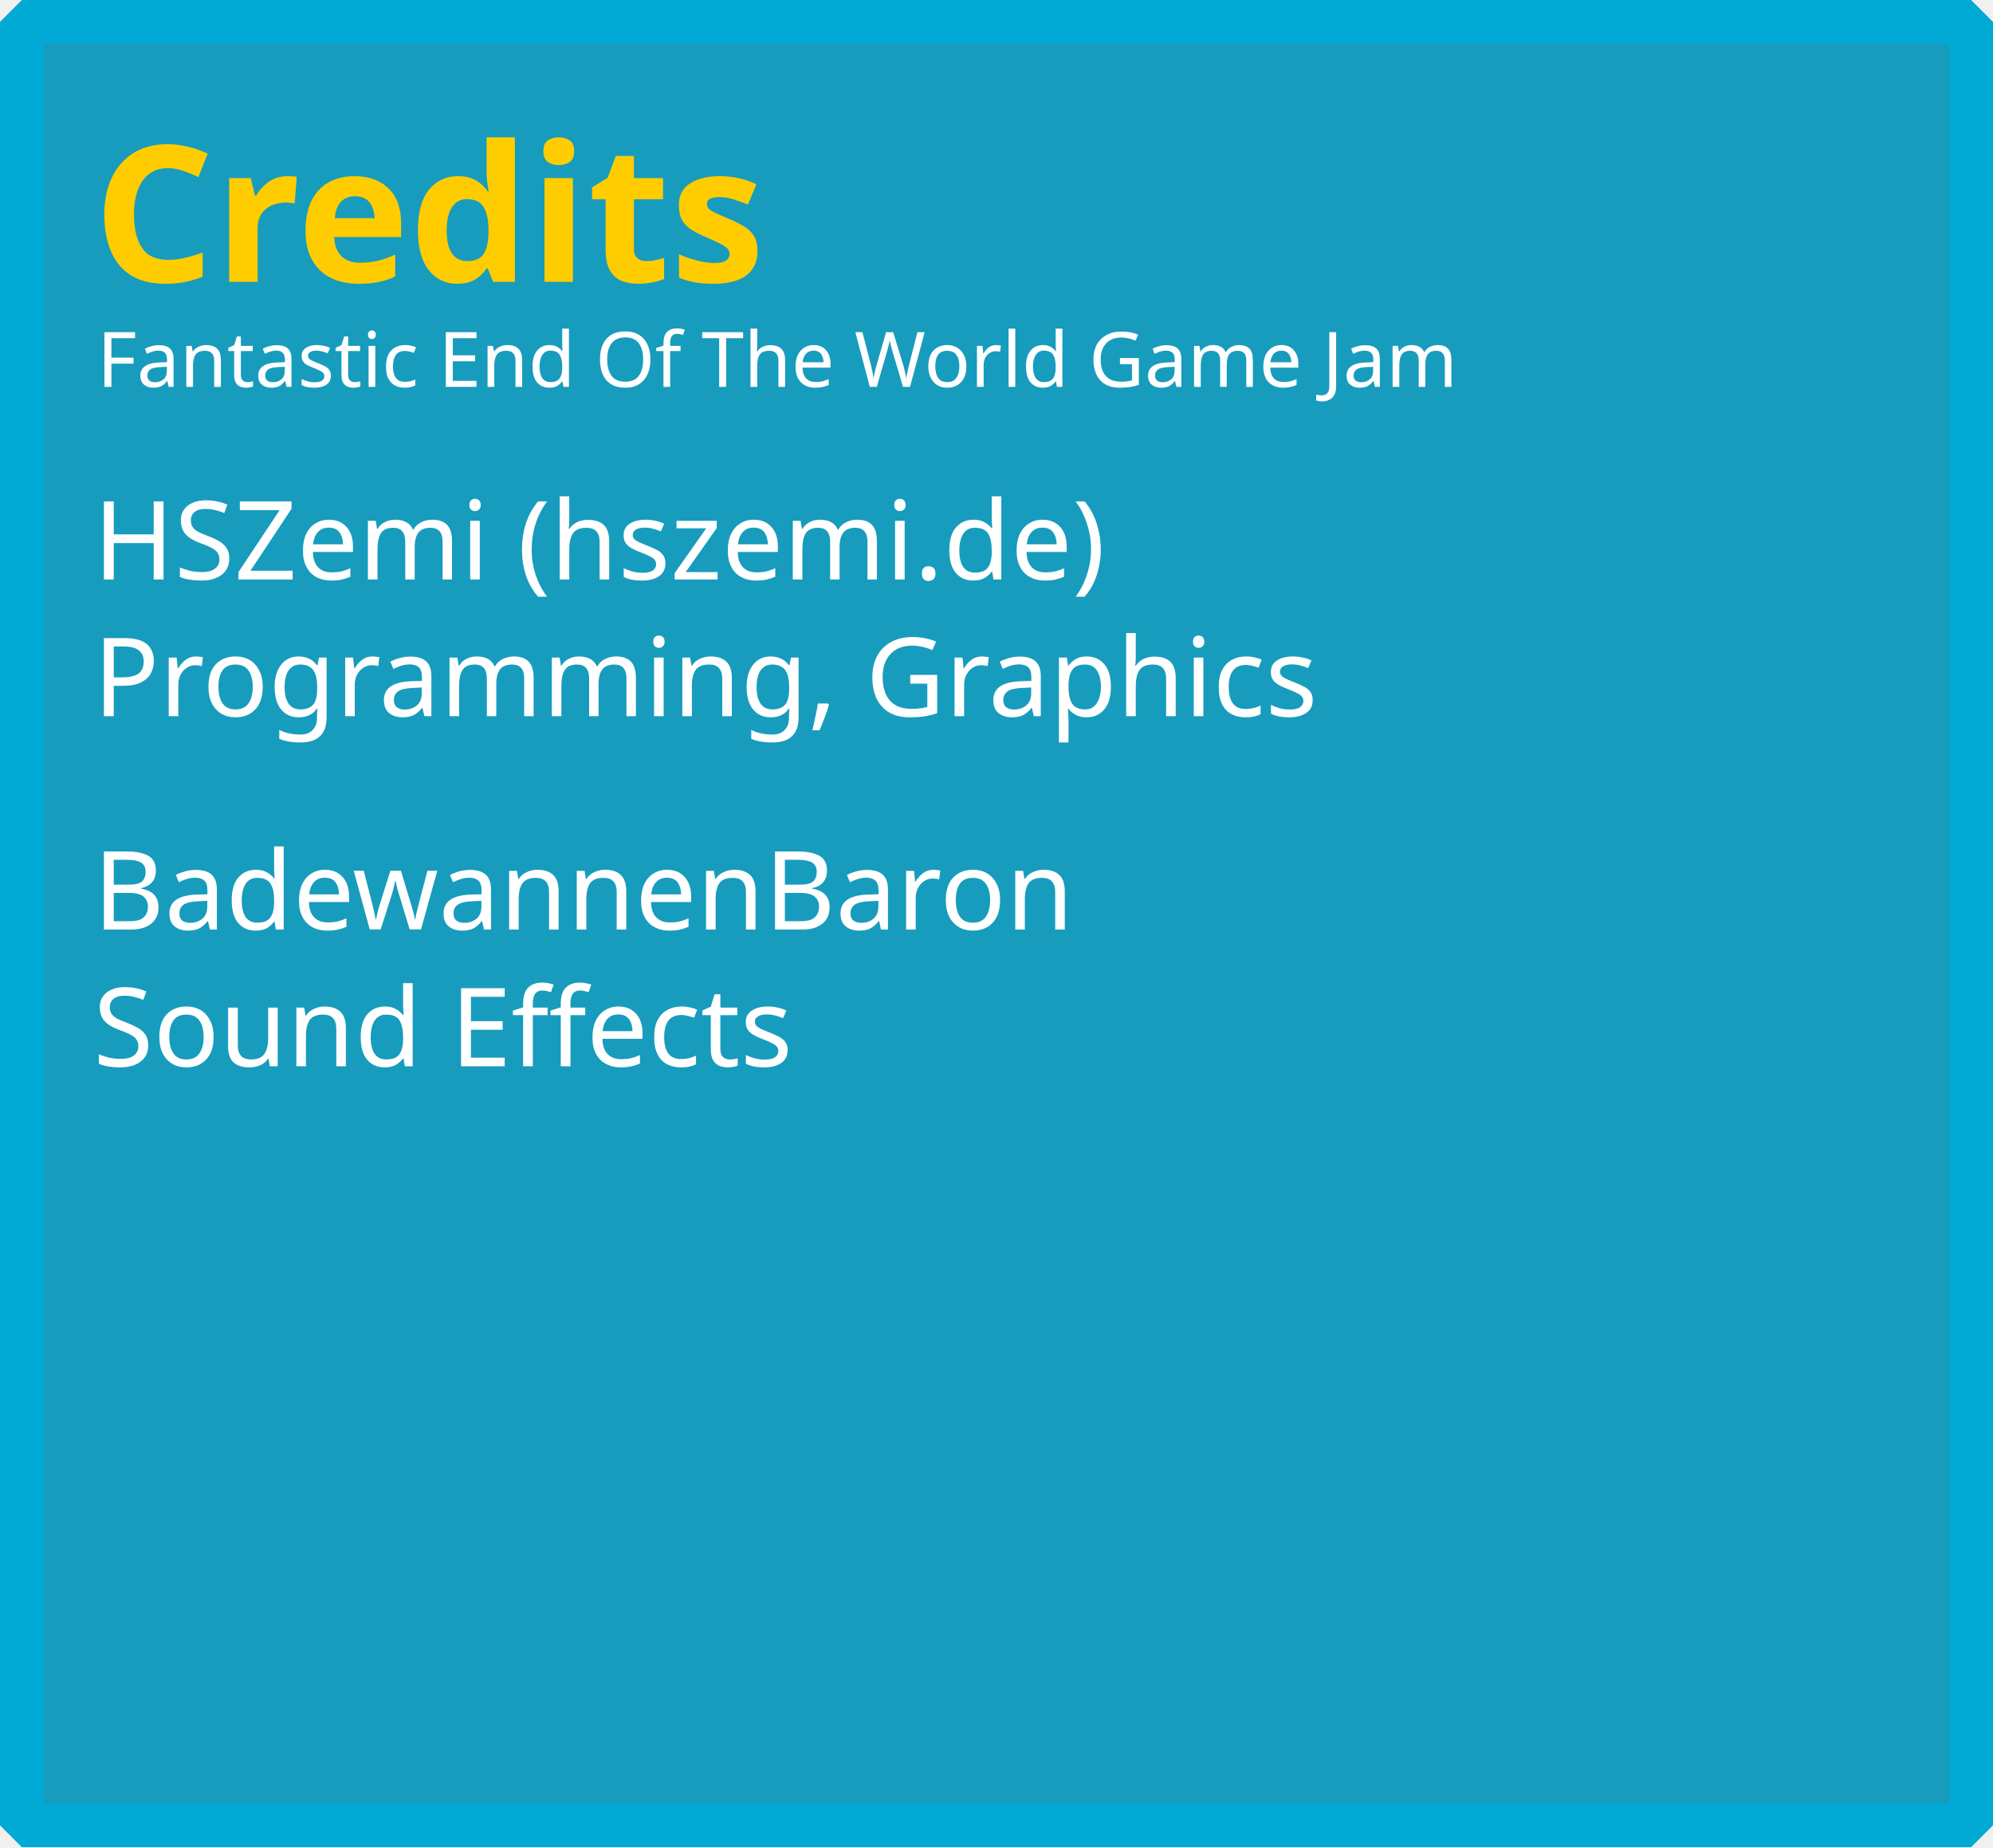
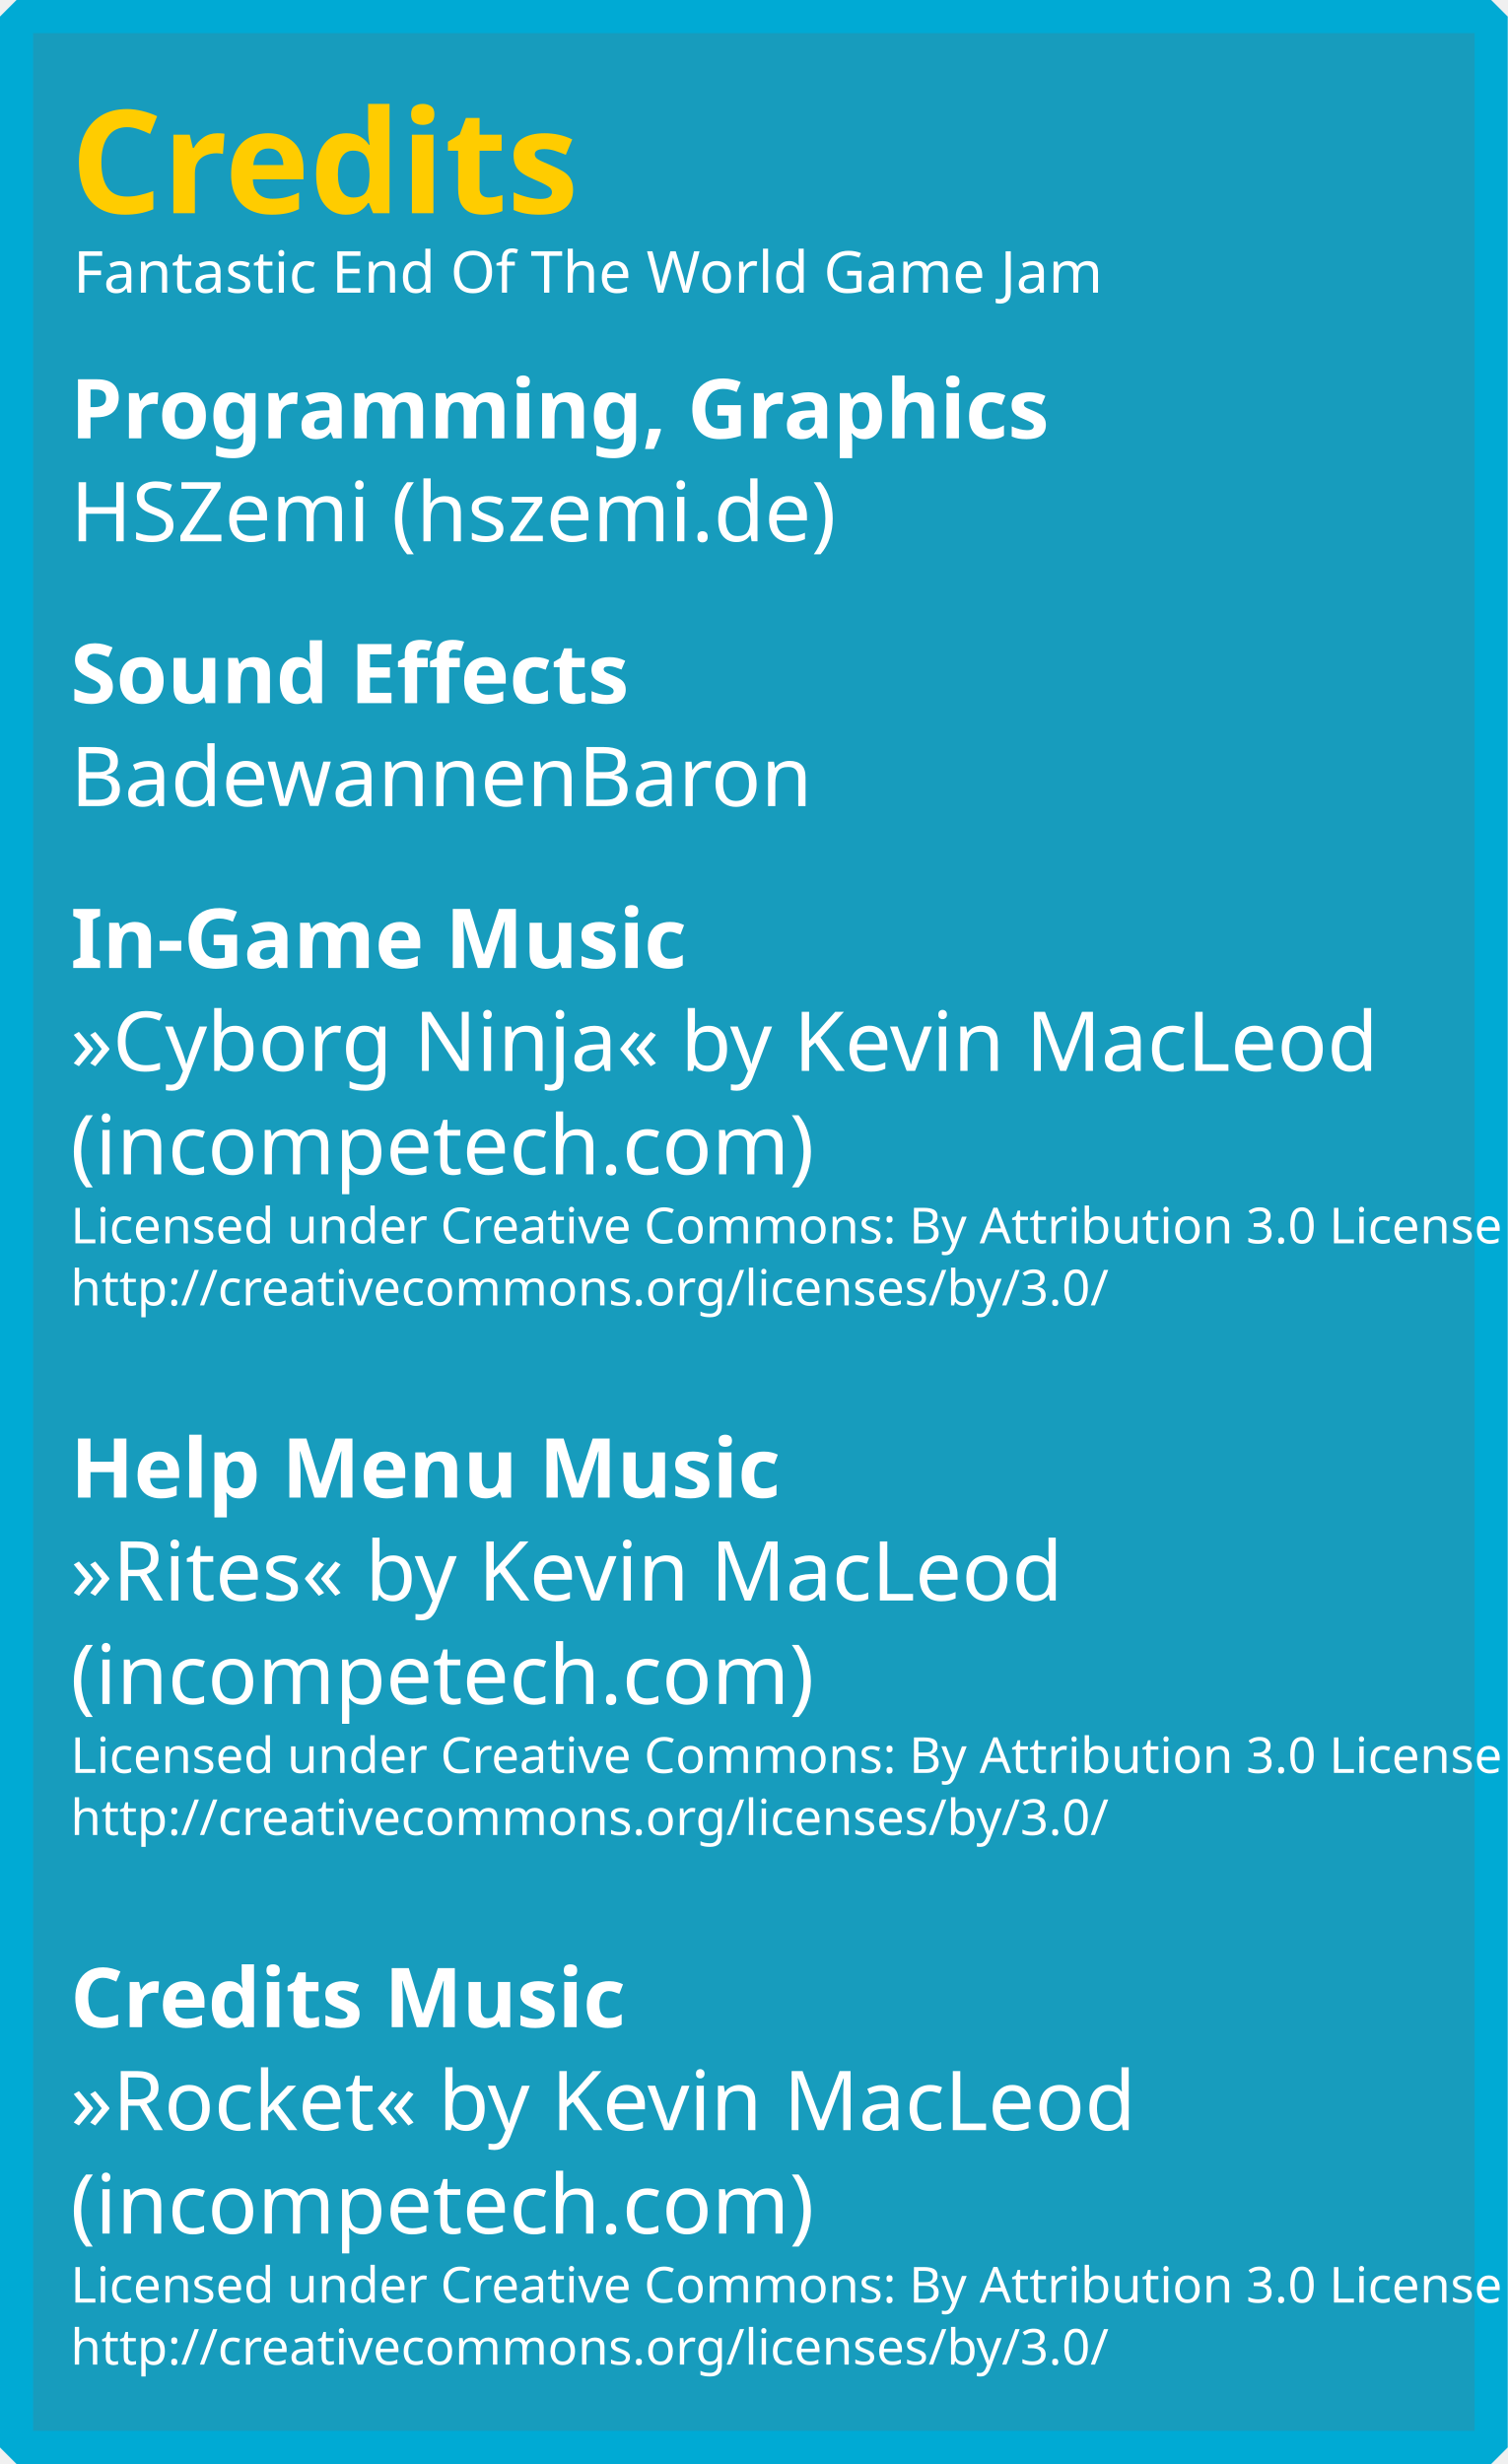
- <svg xmlns="http://www.w3.org/2000/svg" width="64.273mm" height="59.569mm" viewBox="0 0 227.739 211.071" id="svg2" version="1.1">
+ <svg xmlns="http://www.w3.org/2000/svg" width="64.273mm" height="105.04mm" viewBox="0 0 227.739 372.19" id="svg2" version="1.1">
  <defs id="defs4" />
  <g id="layer1" transform="translate(-104.0711,-43.24519)">
-     <rect style="color:#000000;display:inline;overflow:visible;visibility:visible;opacity:1;fill:#179cbd;fill-opacity:1;fill-rule:nonzero;stroke:#00aad4;stroke-width:5;stroke-linecap:butt;stroke-linejoin:bevel;stroke-miterlimit:4;stroke-dasharray:none;stroke-dashoffset:0;stroke-opacity:1;marker:none;enable-background:accumulate" id="rect4136" width="222.739" height="206.071" x="106.571" y="45.745" />
+     <rect style="color:#000000;display:inline;overflow:visible;visibility:visible;opacity:1;fill:#179cbd;fill-opacity:1;fill-rule:nonzero;stroke:#00aad4;stroke-width:5;stroke-linecap:butt;stroke-linejoin:bevel;stroke-miterlimit:4;stroke-dasharray:none;stroke-dashoffset:0;stroke-opacity:1;marker:none;enable-background:accumulate" id="rect4136" width="222.739" height="367.19" x="106.571" y="45.745" />
    <text xml:space="preserve" style="font-style:normal;font-variant:normal;font-weight:normal;font-stretch:normal;font-size:21.731px;line-height:125%;font-family:'Open Sans';-inkscape-font-specification:'Open Sans';text-align:center;letter-spacing:0px;word-spacing:0px;text-anchor:middle;fill:#ffcc00;fill-opacity:1;stroke:none;stroke-width:1;stroke-linecap:butt;stroke-linejoin:miter;stroke-miterlimit:4;stroke-dasharray:none;stroke-opacity:1" x="114.728" y="75.455" id="text4703">
      <tspan id="tspan4705" x="114.728" y="75.455" style="font-style:normal;font-variant:normal;font-weight:bold;font-stretch:normal;font-family:'Exo 2';-inkscape-font-specification:'Exo 2 Bold';text-align:start;text-anchor:start;fill:#ffcc00;fill-opacity:1;stroke:none;stroke-width:1;stroke-miterlimit:4;stroke-dasharray:none;stroke-opacity:1">Credits</tspan>
    </text>
    <text xml:space="preserve" style="font-style:normal;font-variant:normal;font-weight:normal;font-stretch:normal;font-size:12.5px;line-height:125%;font-family:'Open Sans';-inkscape-font-specification:'Open Sans';text-align:center;letter-spacing:0px;word-spacing:0px;text-anchor:middle;fill:#ffffff;fill-opacity:1;stroke:none;stroke-width:1px;stroke-linecap:butt;stroke-linejoin:miter;stroke-opacity:1" x="114.728" y="109.455" id="text4739">
-       <tspan id="tspan4741" x="114.728" y="109.455" style="font-style:normal;font-variant:normal;font-weight:normal;font-stretch:normal;font-size:12.5px;font-family:'Exo 2';-inkscape-font-specification:'Exo 2, ';text-align:start;text-anchor:start;fill:#ffffff;fill-opacity:1">HSZemi (hszemi.de)</tspan>
-       <tspan x="114.728" y="125.08" style="font-style:normal;font-variant:normal;font-weight:normal;font-stretch:normal;font-size:12.5px;font-family:'Exo 2';-inkscape-font-specification:'Exo 2, ';text-align:start;text-anchor:start;fill:#ffffff;fill-opacity:1" id="tspan6128">Programming, Graphics</tspan>
+       <tspan x="114.728" y="109.455" style="font-style:normal;font-variant:normal;font-weight:600;font-stretch:normal;font-size:12.5px;font-family:'Exo 2';-inkscape-font-specification:'Exo 2 Semi-Bold';text-align:start;text-anchor:start;fill:#ffffff;fill-opacity:1" id="tspan6128">Programming, Graphics</tspan>
+       <tspan x="114.728" y="125.002" style="font-style:normal;font-variant:normal;font-weight:normal;font-stretch:normal;font-size:12.5px;font-family:'Exo 2';-inkscape-font-specification:'Exo 2, ';text-align:start;text-anchor:start;fill:#ffffff;fill-opacity:1" id="tspan6160">HSZemi (hszemi.de)</tspan>
    </text>
    <text xml:space="preserve" style="font-style:normal;font-variant:normal;font-weight:normal;font-stretch:normal;font-size:12.5px;line-height:125%;font-family:'Open Sans';-inkscape-font-specification:'Open Sans';text-align:center;letter-spacing:0px;word-spacing:0px;text-anchor:middle;fill:#ffffff;fill-opacity:1;stroke:none;stroke-width:1px;stroke-linecap:butt;stroke-linejoin:miter;stroke-opacity:1" x="115.161" y="87.455" id="text4810">
      <tspan x="115.161" y="87.455" style="font-style:normal;font-variant:normal;font-weight:normal;font-stretch:normal;font-size:8.75px;font-family:'Exo 2';-inkscape-font-specification:'Exo 2, ';text-align:start;text-anchor:start;fill:#ffffff;fill-opacity:1" id="tspan4812">Fantastic End Of The World Game Jam</tspan>
    </text>
    <text id="text6130" y="149.455" x="114.728" style="font-style:normal;font-variant:normal;font-weight:normal;font-stretch:normal;font-size:12.5px;line-height:125%;font-family:'Open Sans';-inkscape-font-specification:'Open Sans';text-align:center;letter-spacing:0px;word-spacing:0px;text-anchor:middle;fill:#ffffff;fill-opacity:1;stroke:none;stroke-width:1px;stroke-linecap:butt;stroke-linejoin:miter;stroke-opacity:1" xml:space="preserve">
-       <tspan style="font-style:normal;font-variant:normal;font-weight:normal;font-stretch:normal;font-size:12.5px;font-family:'Exo 2';-inkscape-font-specification:'Exo 2, ';text-align:start;text-anchor:start;fill:#ffffff;fill-opacity:1" y="149.455" x="114.728" id="tspan6132">BadewannenBaron</tspan>
-       <tspan id="tspan6134" style="font-style:normal;font-variant:normal;font-weight:normal;font-stretch:normal;font-size:12.5px;font-family:'Exo 2';-inkscape-font-specification:'Exo 2, ';text-align:start;text-anchor:start;fill:#ffffff;fill-opacity:1" y="165.08" x="114.728">Sound Effects</tspan>
+       <tspan id="tspan6134" style="font-style:normal;font-variant:normal;font-weight:600;font-stretch:normal;font-size:12.5px;font-family:'Exo 2';-inkscape-font-specification:'Exo 2 Semi-Bold';text-align:start;text-anchor:start;fill:#ffffff;fill-opacity:1" y="149.455" x="114.728">Sound Effects</tspan>
+       <tspan style="font-style:normal;font-variant:normal;font-weight:normal;font-stretch:normal;font-size:12.5px;font-family:'Exo 2';-inkscape-font-specification:'Exo 2, ';text-align:start;text-anchor:start;fill:#ffffff;fill-opacity:1" y="165.002" x="114.728" id="tspan6164">BadewannenBaron</tspan>
+     </text>
+     <text xml:space="preserve" style="font-style:normal;font-variant:normal;font-weight:normal;font-stretch:normal;font-size:12.5px;line-height:125%;font-family:'Open Sans';-inkscape-font-specification:'Open Sans';text-align:center;letter-spacing:0px;word-spacing:0px;text-anchor:middle;fill:#ffffff;fill-opacity:1;stroke:none;stroke-width:1px;stroke-linecap:butt;stroke-linejoin:miter;stroke-opacity:1" x="114.728" y="269.455" id="text6166">
+       <tspan x="114.728" y="269.455" style="font-style:normal;font-variant:normal;font-weight:600;font-stretch:normal;font-size:12.5px;font-family:'Exo 2';-inkscape-font-specification:'Exo 2 Semi-Bold';text-align:start;text-anchor:start;fill:#ffffff;fill-opacity:1" id="tspan6168">Help Menu Music</tspan>
+       <tspan id="tspan6170" x="114.728" y="285.002" style="font-style:normal;font-variant:normal;font-weight:normal;font-stretch:normal;font-size:12.5px;font-family:'Exo 2';-inkscape-font-specification:'Exo 2, ';text-align:start;text-anchor:start;fill:#ffffff;fill-opacity:1">»Rites« by Kevin MacLeod </tspan>
+       <tspan x="114.728" y="300.627" style="font-style:normal;font-variant:normal;font-weight:normal;font-stretch:normal;font-size:12.5px;font-family:'Exo 2';-inkscape-font-specification:'Exo 2, ';text-align:start;text-anchor:start;fill:#ffffff;fill-opacity:1" id="tspan6176">(incompetech.com)</tspan>
+       <tspan x="114.728" y="311.048" style="font-style:normal;font-variant:normal;font-weight:normal;font-stretch:normal;font-size:7.5px;font-family:'Exo 2';-inkscape-font-specification:'Exo 2, ';text-align:start;text-anchor:start;fill:#ffffff;fill-opacity:1" id="tspan6172">Licensed under Creative Commons: By Attribution 3.0 License</tspan>
+       <tspan x="114.728" y="320.423" style="font-style:normal;font-variant:normal;font-weight:normal;font-stretch:normal;font-size:7.5px;font-family:'Exo 2';-inkscape-font-specification:'Exo 2, ';text-align:start;text-anchor:start;fill:#ffffff;fill-opacity:1" id="tspan6174">http://creativecommons.org/licenses/by/3.0/</tspan>
+     </text>
+     <text id="text6178" y="189.455" x="114.728" style="font-style:normal;font-variant:normal;font-weight:normal;font-stretch:normal;font-size:12.5px;line-height:125%;font-family:'Open Sans';-inkscape-font-specification:'Open Sans';text-align:center;letter-spacing:0px;word-spacing:0px;text-anchor:middle;fill:#ffffff;fill-opacity:1;stroke:none;stroke-width:1px;stroke-linecap:butt;stroke-linejoin:miter;stroke-opacity:1" xml:space="preserve">
+       <tspan id="tspan6180" style="font-style:normal;font-variant:normal;font-weight:600;font-stretch:normal;font-size:12.5px;font-family:'Exo 2';-inkscape-font-specification:'Exo 2 Semi-Bold';text-align:start;text-anchor:start;fill:#ffffff;fill-opacity:1" y="189.455" x="114.728">In-Game Music</tspan>
+       <tspan style="font-style:normal;font-variant:normal;font-weight:normal;font-stretch:normal;font-size:12.5px;font-family:'Exo 2';-inkscape-font-specification:'Exo 2, ';text-align:start;text-anchor:start;fill:#ffffff;fill-opacity:1" y="205.002" x="114.728" id="tspan6194">»Cyborg Ninja« by Kevin MacLeod </tspan>
+       <tspan style="font-style:normal;font-variant:normal;font-weight:normal;font-stretch:normal;font-size:12.5px;font-family:'Exo 2';-inkscape-font-specification:'Exo 2, ';text-align:start;text-anchor:start;fill:#ffffff;fill-opacity:1" y="220.627" x="114.728" id="tspan6200">(incompetech.com)</tspan>
+       <tspan id="tspan6186" style="font-style:normal;font-variant:normal;font-weight:normal;font-stretch:normal;font-size:7.5px;font-family:'Exo 2';-inkscape-font-specification:'Exo 2, ';text-align:start;text-anchor:start;fill:#ffffff;fill-opacity:1" y="231.048" x="114.728">Licensed under Creative Commons: By Attribution 3.0 License</tspan>
+       <tspan id="tspan6188" style="font-style:normal;font-variant:normal;font-weight:normal;font-stretch:normal;font-size:7.5px;font-family:'Exo 2';-inkscape-font-specification:'Exo 2, ';text-align:start;text-anchor:start;fill:#ffffff;fill-opacity:1" y="240.423" x="114.728">http://creativecommons.org/licenses/by/3.0/</tspan>
+     </text>
+     <text id="text6202" y="349.455" x="114.728" style="font-style:normal;font-variant:normal;font-weight:normal;font-stretch:normal;font-size:12.5px;line-height:125%;font-family:'Open Sans';-inkscape-font-specification:'Open Sans';text-align:center;letter-spacing:0px;word-spacing:0px;text-anchor:middle;fill:#ffffff;fill-opacity:1;stroke:none;stroke-width:1px;stroke-linecap:butt;stroke-linejoin:miter;stroke-opacity:1" xml:space="preserve">
+       <tspan id="tspan6204" style="font-style:normal;font-variant:normal;font-weight:600;font-stretch:normal;font-size:12.5px;font-family:'Exo 2';-inkscape-font-specification:'Exo 2 Semi-Bold';text-align:start;text-anchor:start;fill:#ffffff;fill-opacity:1" y="349.455" x="114.728">Credits Music</tspan>
+       <tspan style="font-style:normal;font-variant:normal;font-weight:normal;font-stretch:normal;font-size:12.5px;font-family:'Exo 2';-inkscape-font-specification:'Exo 2, ';text-align:start;text-anchor:start;fill:#ffffff;fill-opacity:1" y="365.002" x="114.728" id="tspan6206">»Rocket« by Kevin MacLeod </tspan>
+       <tspan id="tspan6208" style="font-style:normal;font-variant:normal;font-weight:normal;font-stretch:normal;font-size:12.5px;font-family:'Exo 2';-inkscape-font-specification:'Exo 2, ';text-align:start;text-anchor:start;fill:#ffffff;fill-opacity:1" y="380.627" x="114.728">(incompetech.com)</tspan>
+       <tspan id="tspan6210" style="font-style:normal;font-variant:normal;font-weight:normal;font-stretch:normal;font-size:7.5px;font-family:'Exo 2';-inkscape-font-specification:'Exo 2, ';text-align:start;text-anchor:start;fill:#ffffff;fill-opacity:1" y="391.048" x="114.728">Licensed under Creative Commons: By Attribution 3.0 License</tspan>
+       <tspan id="tspan6212" style="font-style:normal;font-variant:normal;font-weight:normal;font-stretch:normal;font-size:7.5px;font-family:'Exo 2';-inkscape-font-specification:'Exo 2, ';text-align:start;text-anchor:start;fill:#ffffff;fill-opacity:1" y="400.423" x="114.728">http://creativecommons.org/licenses/by/3.0/</tspan>
    </text>
  </g>
</svg>
